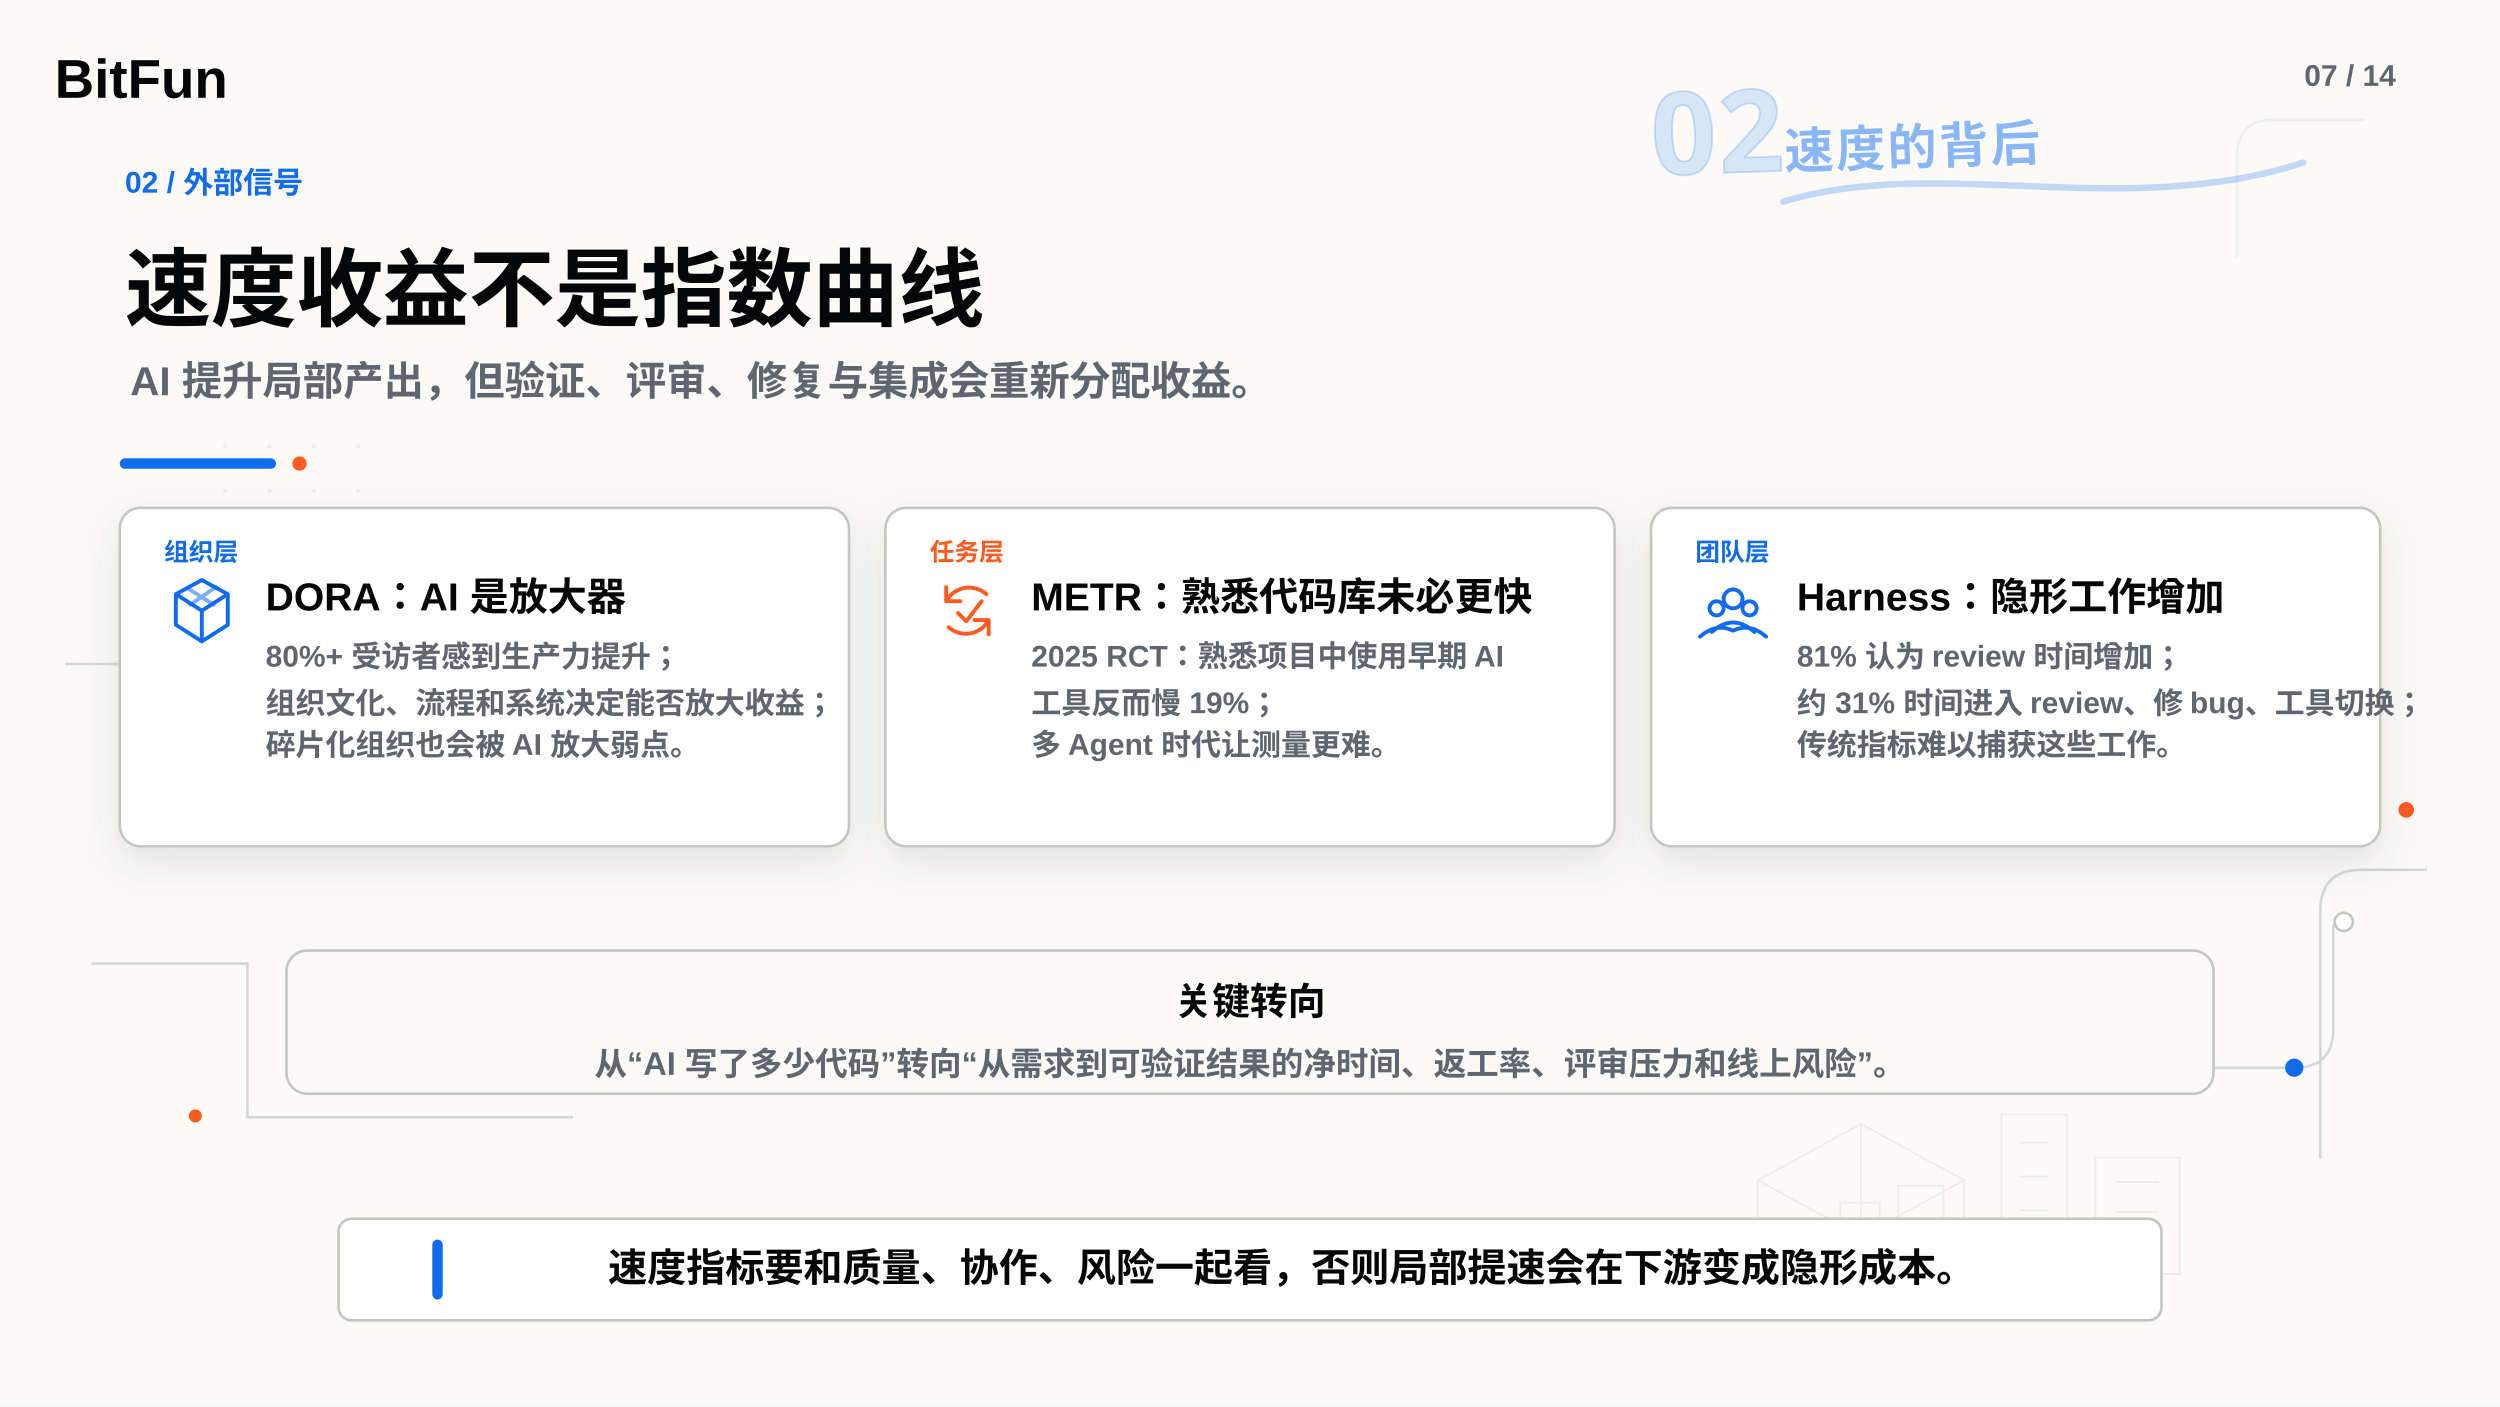
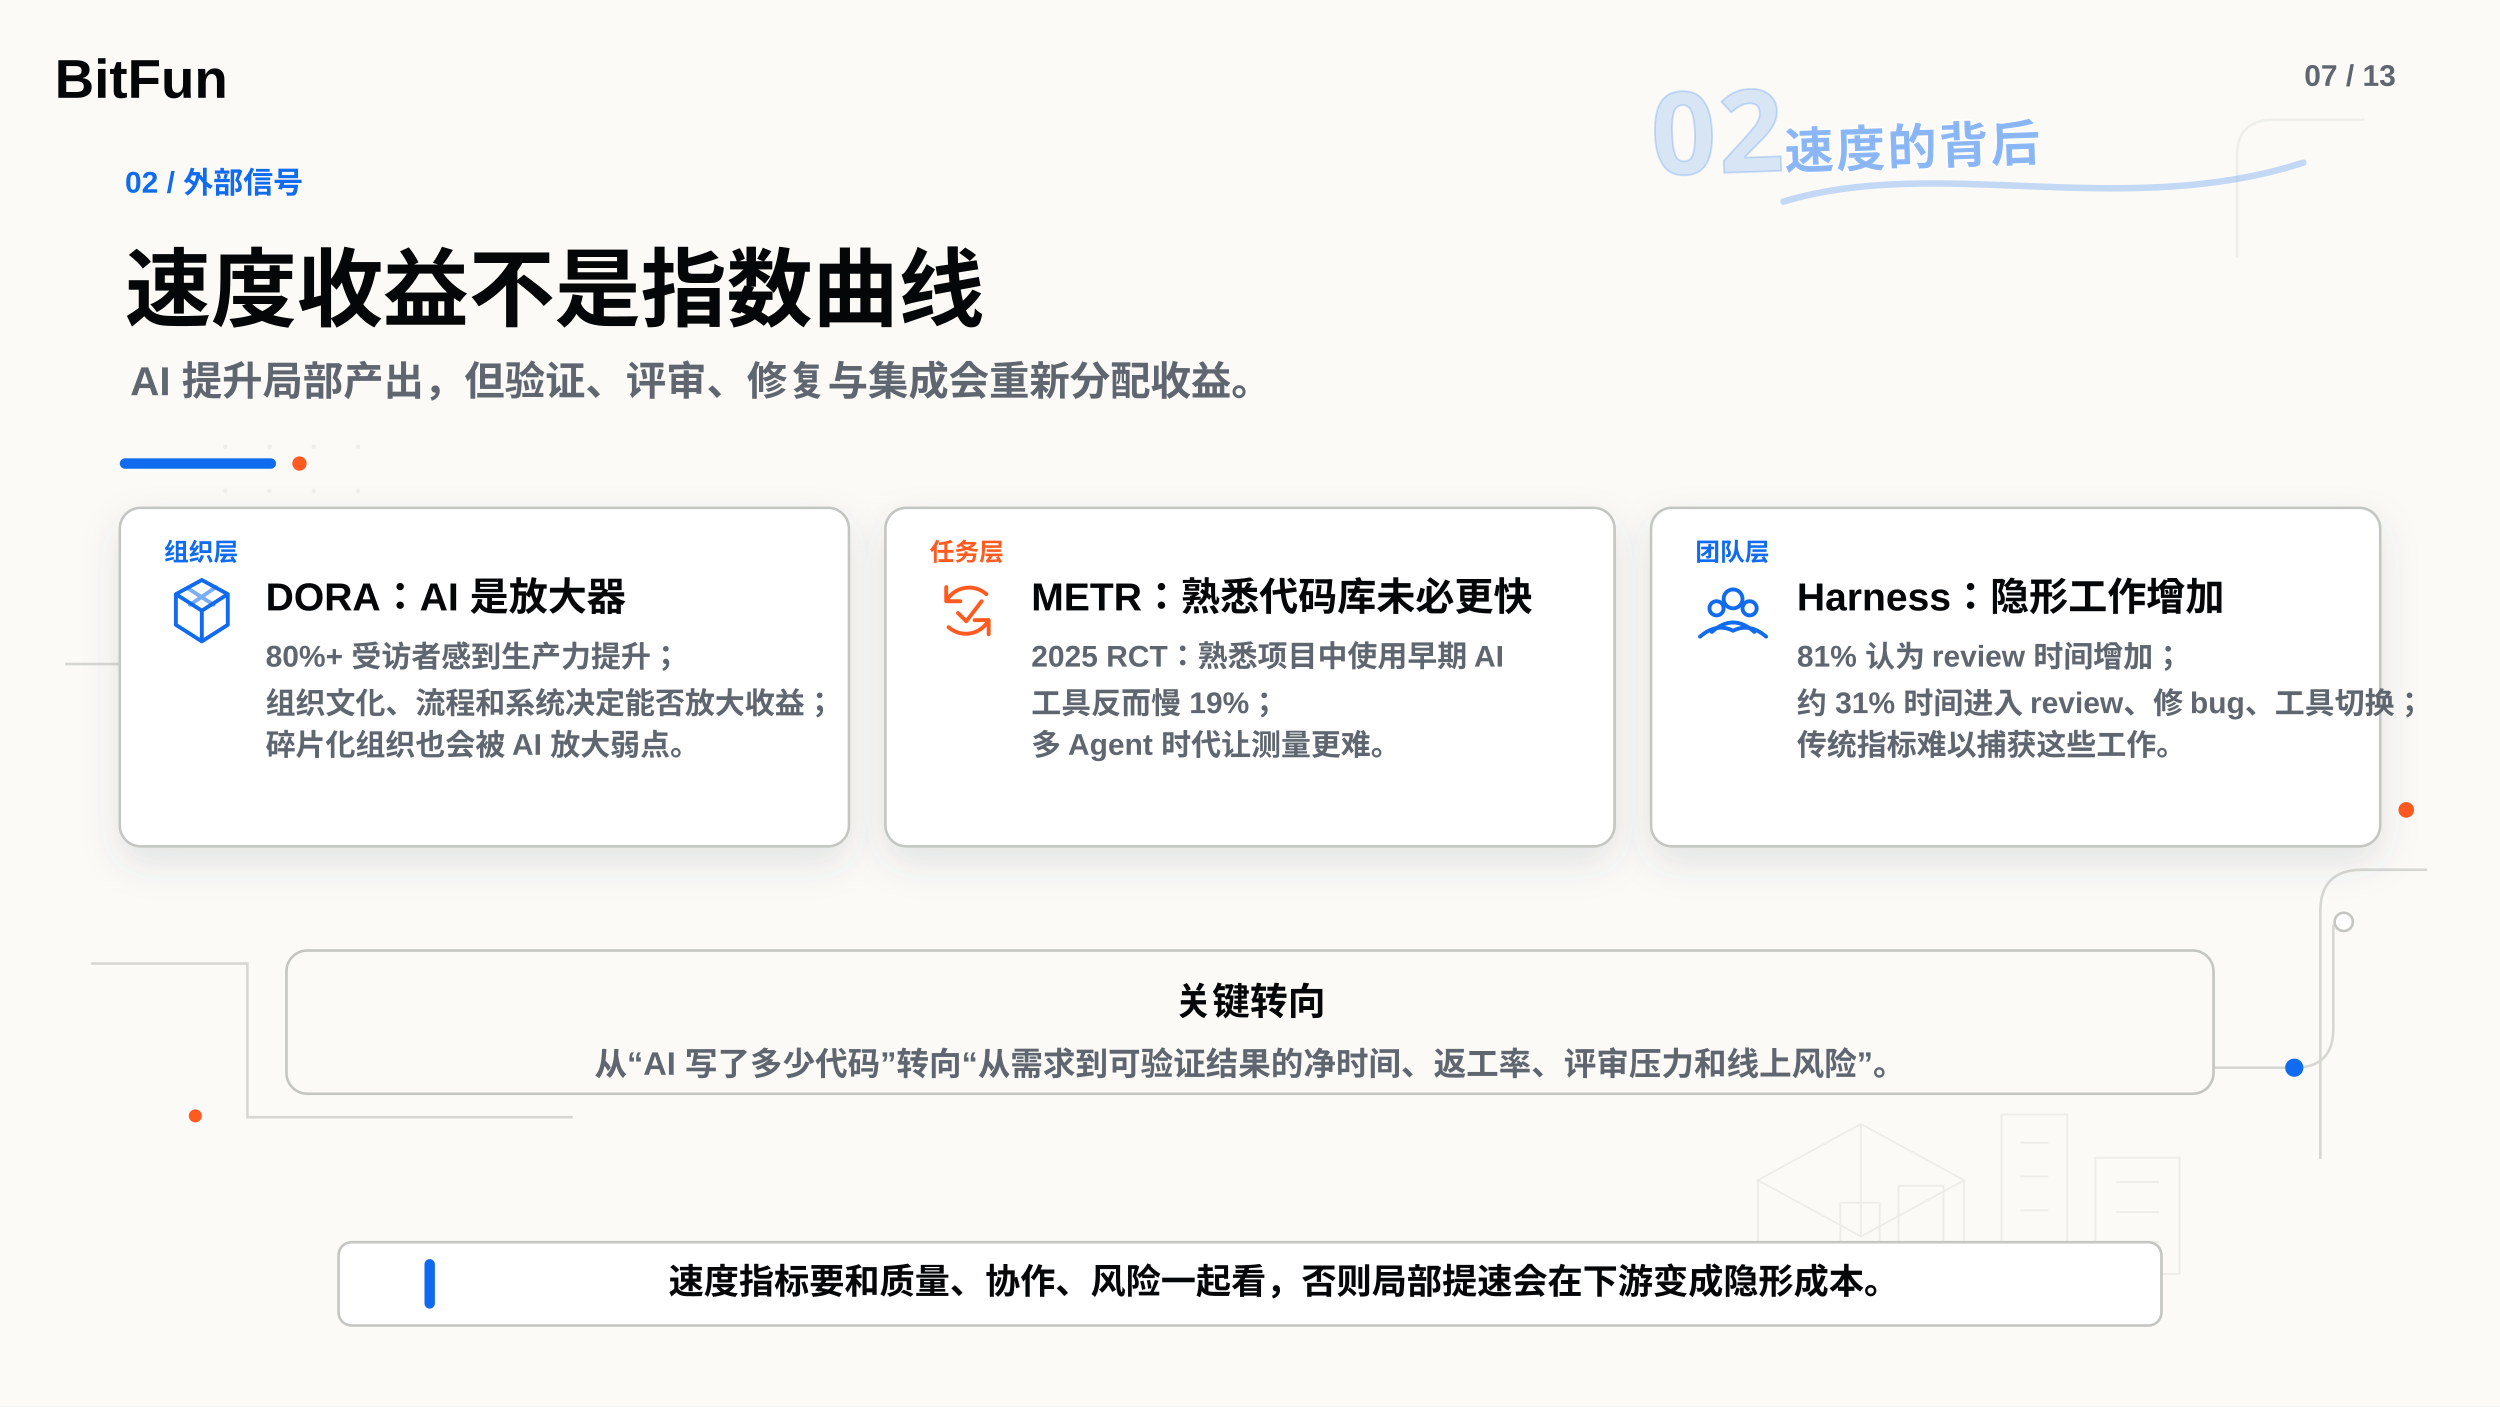
<svg xmlns="http://www.w3.org/2000/svg" width="1920" height="1080" viewBox="0 0 1920 1080">
  <defs>
    <pattern id="lightDots" width="34" height="34" patternUnits="userSpaceOnUse">
      <circle cx="3" cy="3" r="1.7" fill="#C4C6C1" opacity="0.55" />
    </pattern>
    <filter id="paperShadow" x="-18%" y="-18%" width="136%" height="150%">
      <feDropShadow dx="0" dy="12" stdDeviation="14" flood-color="#4B5563" flood-opacity="0.13" />
    </filter>
    <marker id="arrowBlue" markerWidth="12" markerHeight="12" refX="9" refY="6" orient="auto" markerUnits="strokeWidth">
      <path d="M2 2 L10 6 L2 10" fill="none" stroke="#106BEF" stroke-width="2" />
    </marker>
    <marker id="arrowGray" markerWidth="12" markerHeight="12" refX="9" refY="6" orient="auto" markerUnits="strokeWidth">
      <path d="M2 2 L10 6 L2 10" fill="none" stroke="#A5A9AE" stroke-width="2" />
    </marker>
  </defs>
  <rect width="1920" height="1080" fill="#FBFAF7" />
  <path d="M1816 92 h-70 q-28 0 -28 28 v78" stroke="#D7D7D2" stroke-width="2" fill="none" opacity="0.34" />
  <path d="M1782 890 v-190 q0 -32 32 -32 h50" stroke="#D7D7D2" stroke-width="2" fill="none" />
  <path d="M1650 820 h112 q30 0 30 -30 v-80" stroke="#D7D7D2" stroke-width="2" fill="none" />
  <circle cx="1800" cy="708" r="7" fill="#FFFFFF" stroke="#C4C6C1" stroke-width="2" />
  <circle cx="1762" cy="820" r="7" fill="#106BEF" />
  <circle cx="1848" cy="622" r="6" fill="#FF5A1F" />
  <rect x="1378" y="720" width="180" height="120" fill="url(#lightDots)" opacity="0.48" />
  <rect x="152" y="318" width="128" height="96" fill="url(#lightDots)" opacity="0.42" />
  <path d="M70 740 h120 v118 h250" stroke="#D7D7D2" stroke-width="2" fill="none" />
  <path d="M50 510 h116 q26 0 26 26 v52" stroke="#D7D7D2" stroke-width="2" fill="none" />
  <circle cx="150" cy="857" r="5" fill="#FF5A1F" />
  <g opacity="0.26" transform="translate(1350 820) scale(0.72)">
    <path d="M0 120 L110 60 L220 120 L110 180 Z" fill="none" stroke="#C4C6C1" stroke-width="2" />
    <path d="M110 60 V180 M0 120 V220 M220 120 V220 M0 220 H320" stroke="#C4C6C1" stroke-width="2" fill="none" />
    <path d="M260 50 h70 v170 h-70 Z M280 80 h30 M280 116 h30 M280 152 h30" stroke="#C4C6C1" stroke-width="2" fill="none" />
    <path d="M360 96 h90 v124 h-90 Z M382 122 h46 M382 154 h46 M382 186 h46" stroke="#C4C6C1" stroke-width="2" fill="none" />
    <path d="M88 144 h42 v76 h-42 Z M150 126 h48 v94 h-48 Z" stroke="#C4C6C1" stroke-width="2" fill="none" />
  </g>
  <g transform="rotate(-2 1508 104)">
    <text x="1268" y="58" style="font-family:'Arial Black','Microsoft YaHei','Noto Sans SC',sans-serif;font-size:88px;font-weight:900;letter-spacing:1.4px;fill:#106BEF;fill-opacity:0.15;stroke:#106BEF;stroke-width:1.4;stroke-opacity:0.2;paint-order:stroke">02</text>
    <text x="1370" y="92" style="font-family:'Microsoft YaHei','Noto Sans SC','Segoe UI',sans-serif;font-size:38px;font-weight:900;letter-spacing:1.6px;fill:#106BEF;stroke:#FFFFFF;stroke-width:2.4;paint-order:stroke;fill-opacity:0.48">速度的背后</text>
    <path d="M1368 150 C1488 118 1628 174 1768 134" stroke="#106BEF" stroke-width="5" stroke-linecap="round" fill="none" opacity="0.24" />
  </g>
  <style>
      text { font-family: "Microsoft YaHei", "Noto Sans SC", "PingFang SC", "Segoe UI", Arial, sans-serif; dominant-baseline: hanging; }
      .brand5 { font-size: 42px; font-weight: 900; fill: #050608; }
      .num5 { font-family: "Arial", "Microsoft YaHei", sans-serif; font-weight: 900; fill: #050608; }
      .h15 { font-size: 68px; font-weight: 900; fill: #050608; letter-spacing: 0; }
      .h25 { font-size: 58px; font-weight: 900; fill: #050608; letter-spacing: 0; }
      .sub5 { font-size: 31px; font-weight: 560; fill: #5F6670; }
      .body5 { font-size: 30px; font-weight: 700; fill: #050608; }
      .muted5 { font-size: 24px; font-weight: 560; fill: #5F6670; }
      .label5 { font-size: 29px; font-weight: 900; fill: #050608; }
      .small5 { font-size: 23px; font-weight: 760; fill: #5F6670; }
      .micro5 { font-size: 19px; font-weight: 760; fill: #5F6670; }
    </style>
  <text x="42" y="46" class="brand5">BitFun</text>
-   <text x="1840" y="50" class="small5" text-anchor="end">07 / 14</text>
+   <text x="1840" y="50" class="small5" text-anchor="end">07 / 13</text>
  <text x="96" y="132" class="small5" style="fill:#106BEF;font-weight:900">02 / 外部信号</text>
  <text x="96" y="188" class="h15" style="font-size:66px">速度收益不是指数曲线</text>
  <text x="100" y="282" class="sub5">AI 提升局部产出，但验证、评审、修复与集成会重新分配收益。</text>
  <path d="M96 356 h112" stroke="#106BEF" stroke-width="8" stroke-linecap="round" />
  <circle cx="230" cy="356" r="5.5" fill="#FF5A1F" />
  <rect x="92" y="390" width="560" height="260" rx="16" fill="#FFFFFF" stroke="#C4C6C1" stroke-width="2" filter="url(#paperShadow)" />
  <text x="126" y="414" class="micro5" style="fill:#106BEF;font-size:19px;font-weight:900">组织层</text>
  <g transform="translate(126 440) scale(0.90625)">
    <path d="M32 6 L54 18 V44 L32 58 L10 44 V18 Z M10 18 L32 32 L54 18 M32 32 V58" stroke="#106BEF" stroke-width="3.31" stroke-linecap="round" stroke-linejoin="round" fill="none" />
    <path d="M20 13 l22 14 M44 12 L22 27" stroke="#106BEF" stroke-width="3.31" stroke-linecap="round" stroke-linejoin="round" fill="none" opacity="0.55" />
  </g>
  <text x="204" y="448" class="label5" style="font-size:30px">DORA：AI 是放大器</text>
  <text x="204" y="496" class="small5" style="font-size:23px;fill:#5F6670;font-weight:640">80%+ 受访者感到生产力提升；</text>
  <text x="204" y="528" class="small5" style="font-size:23px;fill:#5F6670;font-weight:640">组织文化、流程和系统决定能否放大收益；</text>
  <text x="204" y="560" class="small5" style="font-size:23px;fill:#5F6670;font-weight:640">碎片化组织也会被 AI 放大弱点。</text>
  <rect x="680" y="390" width="560" height="260" rx="16" fill="#FFFFFF" stroke="#C4C6C1" stroke-width="2" filter="url(#paperShadow)" />
  <text x="714" y="414" class="micro5" style="fill:#FF5A1F;font-size:19px;font-weight:900">任务层</text>
  <g transform="translate(714 440) scale(0.90625)">
    <path d="M48 18 A22 22 0 0 0 14 24 M14 24 h12 M14 24 v-12 M16 46 A22 22 0 0 0 50 40 M50 40 H38 M50 40 v12" stroke="#FF5A1F" stroke-width="3.31" stroke-linecap="round" stroke-linejoin="round" fill="none" />
    <path d="M24 34 l7 7 l13 -17" stroke="#FF5A1F" stroke-width="3.31" stroke-linecap="round" stroke-linejoin="round" fill="none" />
  </g>
  <text x="792" y="448" class="label5" style="font-size:30px">METR：熟悉代码库未必更快</text>
  <text x="792" y="496" class="small5" style="font-size:23px;fill:#5F6670;font-weight:640">2025 RCT：熟悉项目中使用早期 AI</text>
  <text x="792" y="528" class="small5" style="font-size:23px;fill:#5F6670;font-weight:640">工具反而慢 19%；</text>
  <text x="792" y="560" class="small5" style="font-size:23px;fill:#5F6670;font-weight:640">多 Agent 时代让测量更难。</text>
  <rect x="1268" y="390" width="560" height="260" rx="16" fill="#FFFFFF" stroke="#C4C6C1" stroke-width="2" filter="url(#paperShadow)" />
  <text x="1302" y="414" class="micro5" style="fill:#106BEF;font-size:19px;font-weight:900">团队层</text>
  <g transform="translate(1302 440) scale(0.90625)">
    <circle cx="32" cy="22" r="8" stroke="#106BEF" stroke-width="3.31" stroke-linecap="round" stroke-linejoin="round" fill="none" />
    <circle cx="18" cy="30" r="6" stroke="#106BEF" stroke-width="3.31" stroke-linecap="round" stroke-linejoin="round" fill="none" />
    <circle cx="46" cy="30" r="6" stroke="#106BEF" stroke-width="3.31" stroke-linecap="round" stroke-linejoin="round" fill="none" />
    <path d="M14 50 q18 -16 36 0 M4 54 q14 -12 28 -5 M32 49 q14 -7 28 5" stroke="#106BEF" stroke-width="3.31" stroke-linecap="round" stroke-linejoin="round" fill="none" />
  </g>
  <text x="1380" y="448" class="label5" style="font-size:30px">Harness：隐形工作增加</text>
  <text x="1380" y="496" class="small5" style="font-size:23px;fill:#5F6670;font-weight:640">81% 认为 review 时间增加；</text>
  <text x="1380" y="528" class="small5" style="font-size:23px;fill:#5F6670;font-weight:640">约 31% 时间进入 review、修 bug、工具切换；</text>
  <text x="1380" y="560" class="small5" style="font-size:23px;fill:#5F6670;font-weight:640">传统指标难以捕获这些工作。</text>
  <rect x="220" y="730" width="1480" height="110" rx="16" fill="#FBFAF7" stroke="#C4C6C1" stroke-width="2" />
  <text x="960" y="754" class="label5" text-anchor="middle">关键转向</text>
  <text x="960" y="804" class="small5" text-anchor="middle" style="font-size:25px">从“AI 写了多少代码”转向“从需求到可验证结果的净时间、返工率、评审压力和线上风险”。</text>
-   <rect x="260" y="936" width="1400" height="78" rx="10" fill="#FFFFFF" stroke="#C4C6C1" stroke-width="2" />
-   <path d="M336 956 v38" stroke="#106BEF" stroke-width="8" stroke-linecap="round" />
-   <text x="992" y="958" class="body5" text-anchor="middle" style="font-size:30px">速度指标要和质量、协作、风险一起看，否则局部提速会在下游变成隐形成本。</text>
+   <rect x="260" y="954" width="1400" height="64" rx="10" fill="#FFFFFF" stroke="#C4C6C1" stroke-width="2" />
+   <path d="M330 971 v30" stroke="#106BEF" stroke-width="8" stroke-linecap="round" />
+   <text x="986" y="970" class="body5" text-anchor="middle" style="font-size:27px">速度指标要和质量、协作、风险一起看，否则局部提速会在下游变成隐形成本。</text>
</svg>
